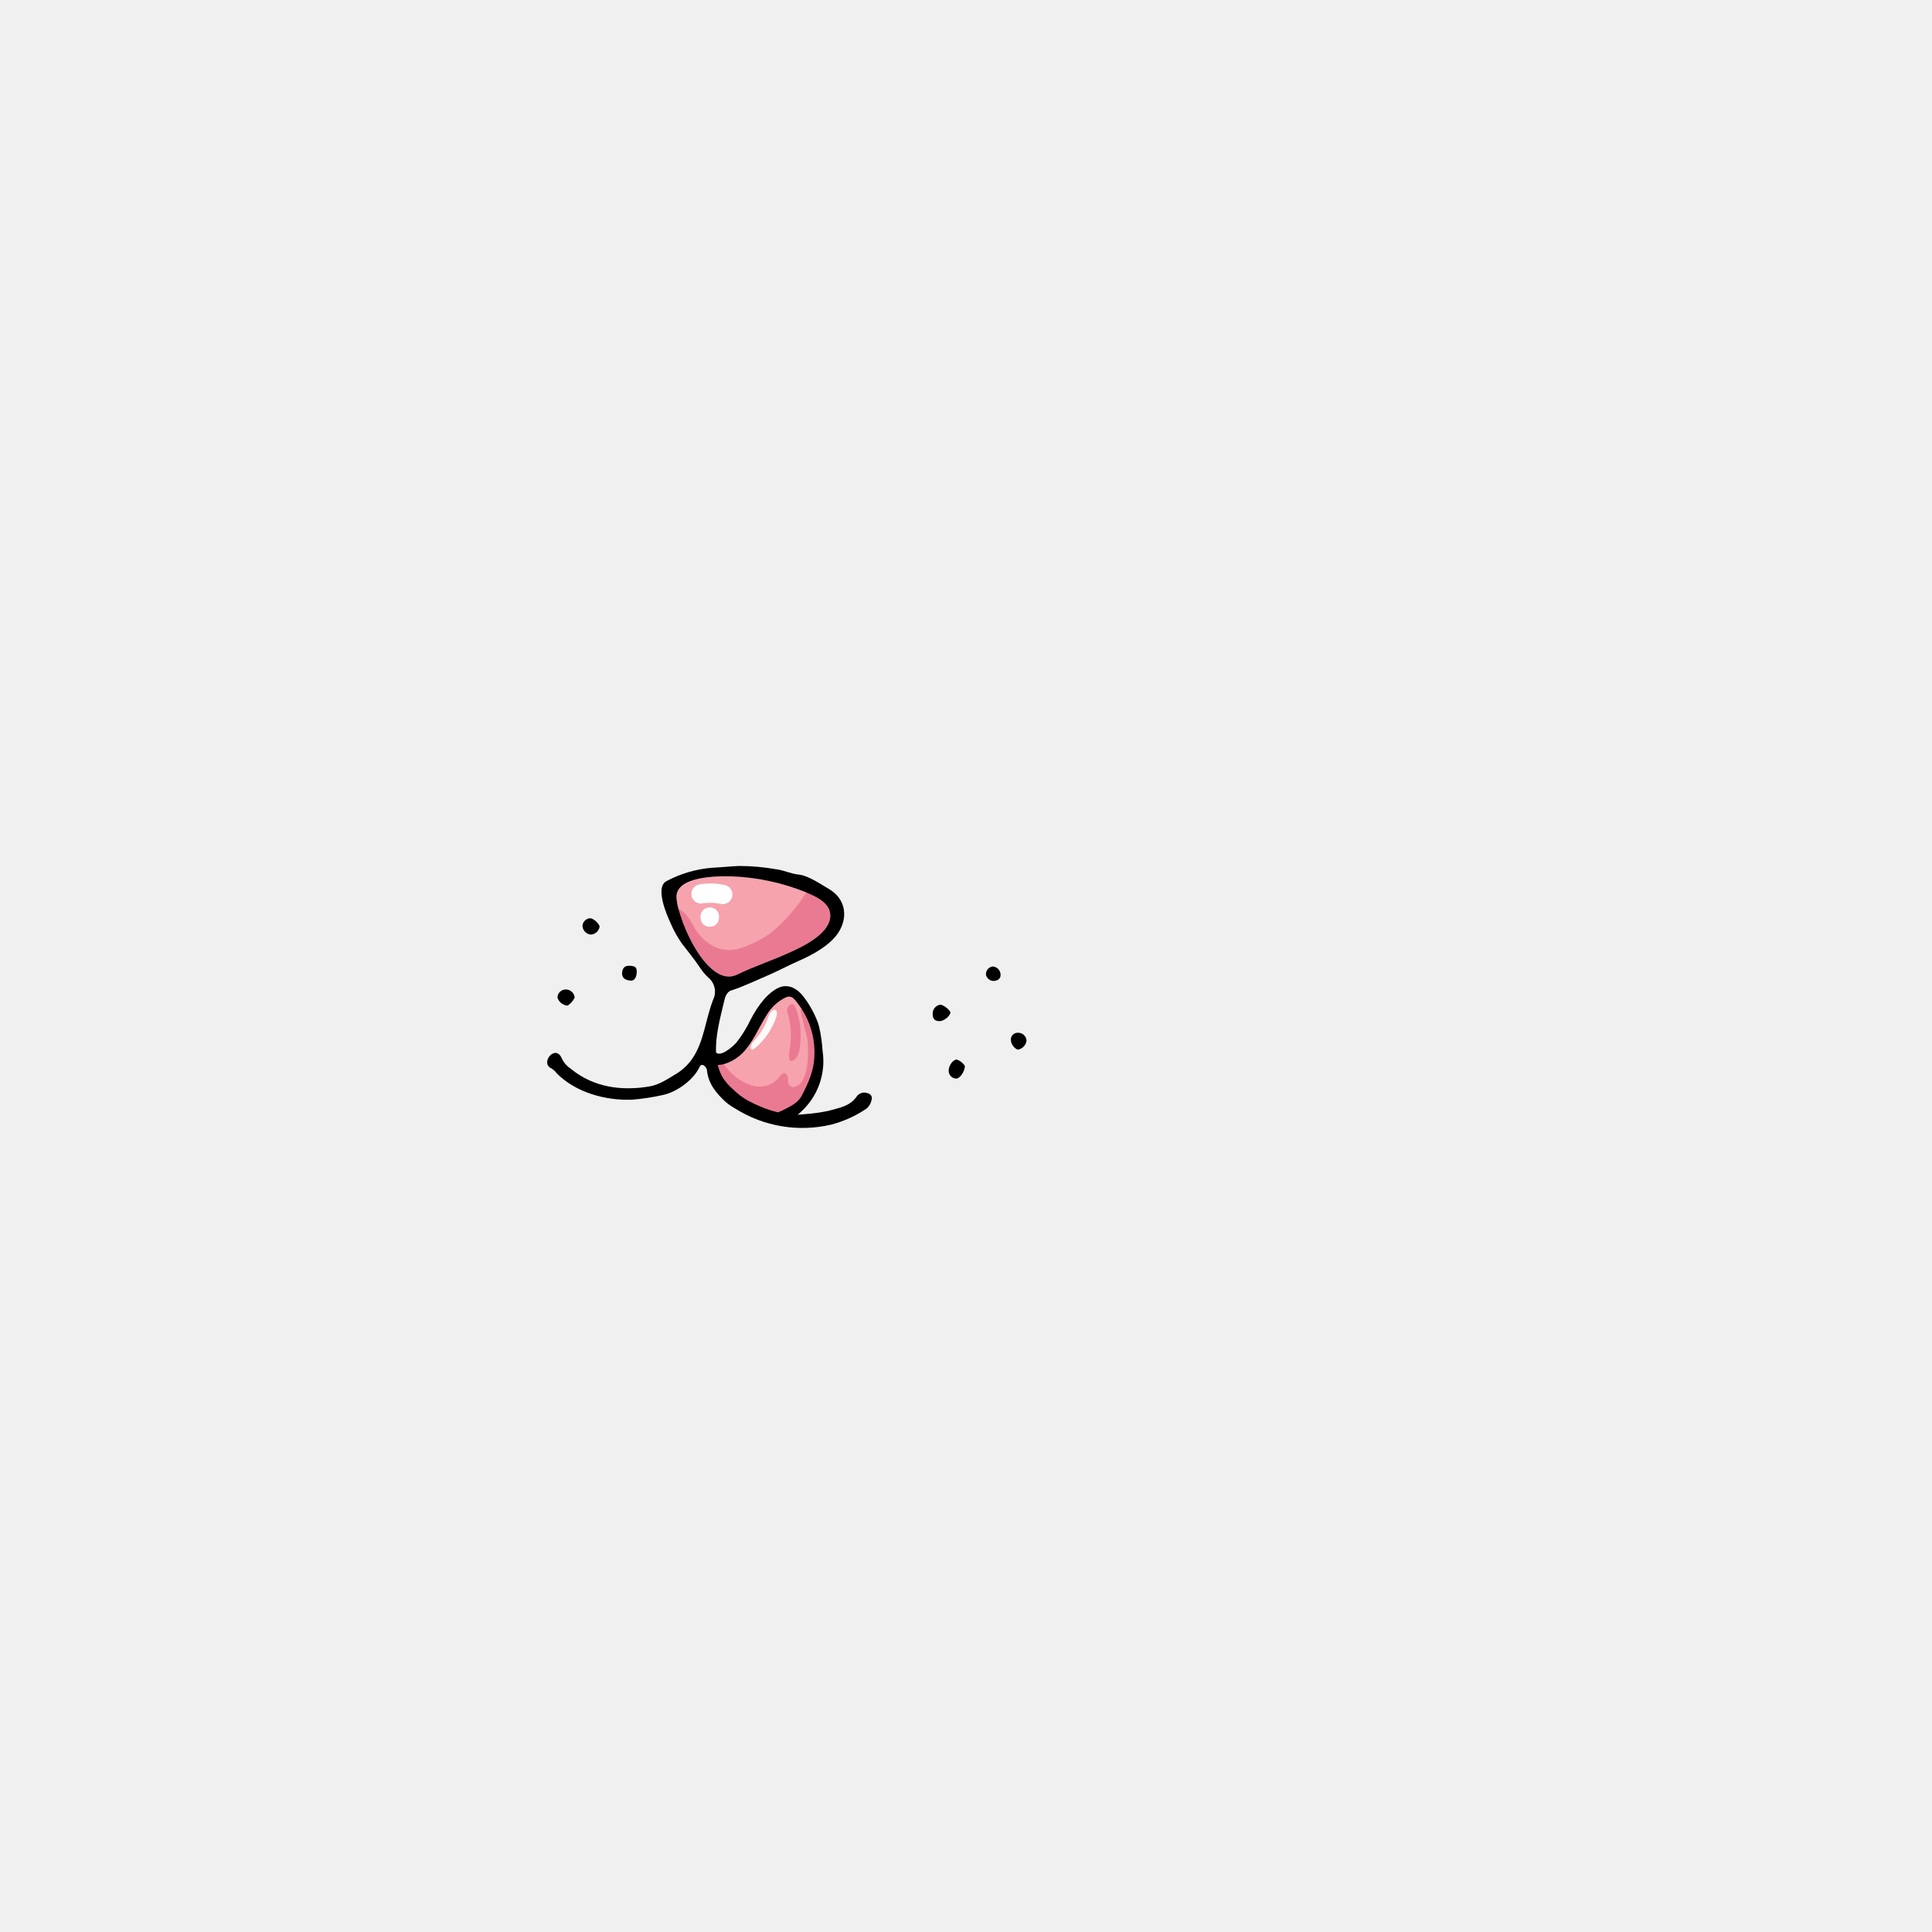
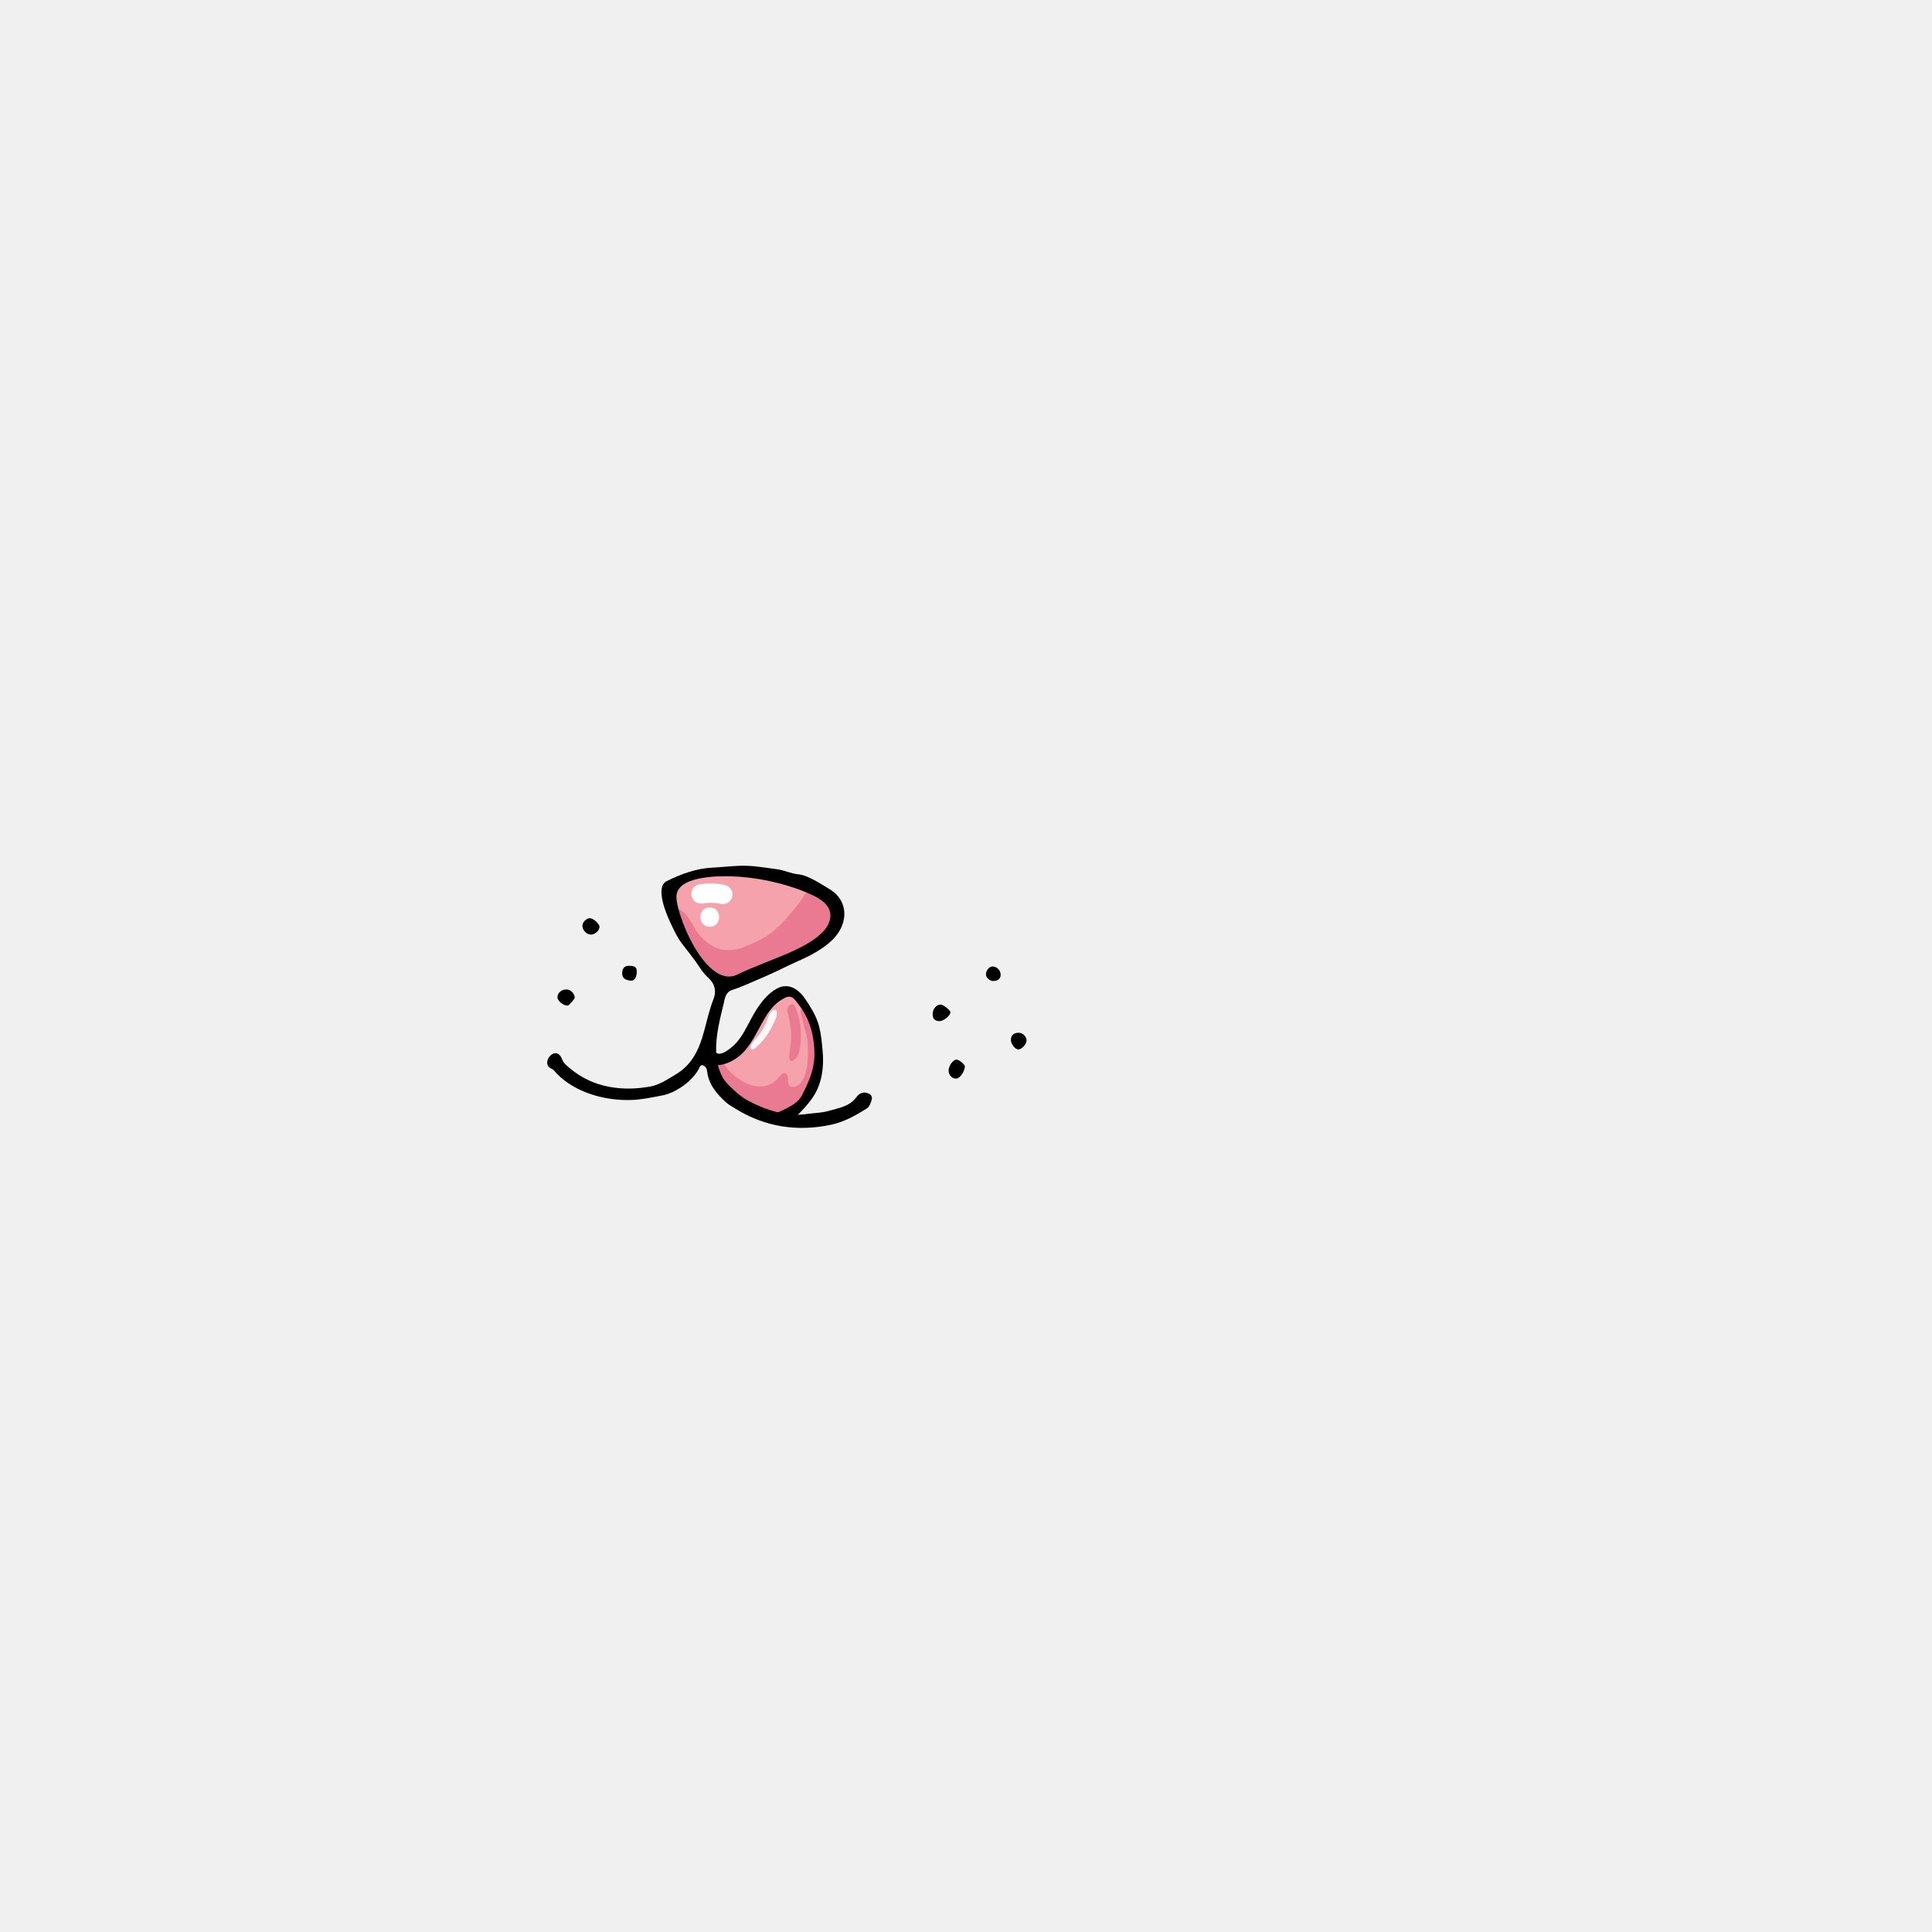
<svg xmlns="http://www.w3.org/2000/svg" id="Nose_Mouth" viewBox="0 0 500 500">
  <defs>
-     <style>.cls-1{fill:#f6a3ad;}.cls-2{fill:#ea7a92;}.cls-3{fill:#fff;}.cls-4{fill:#fcfbfa;}</style>
+     <style>
+       .cls-1 {
+         fill: #f5a2ac;
+       }
+ 
+       .cls-2 {
+         fill: #e97a91;
+       }
+ 
+       .cls-3 {
+         fill: #fff;
+       }
+ 
+       .cls-4 {
+         fill: #fbfaf9;
+       }
+     </style>
  </defs>
-   <g id="_5_Nose_Mouth_rose" data-name="5_Nose_Mouth_rose">
-     <path class="cls-1" d="M190.81,252.21c4.29-2.08,9-3.69,13.43-5.65,3.61-1.6,11.41-5.24,10.59-10.35-.47-2.87-4-4.36-6.37-5.34a57,57,0,0,0-19.23-4.07c-3.5-.09-14.3-.07-14.16,5.4.07,2.87,2.39,9.66,5.75,14.64C183.65,251,187.22,254,190.81,252.21Z" />
-     <path class="cls-2" d="M190.81,252.21c4.29-2.08,9-3.69,13.43-5.65,3.61-1.6,11.41-5.24,10.59-10.35-.34-2.07-2.68-6.65-5.46-5.62-.86.32-1.31,1.24-1.78,2a22,22,0,0,1-2,2.62,36.07,36.07,0,0,1-6.42,6.47,28.76,28.76,0,0,1-6.55,3.36,9.79,9.79,0,0,1-7.14.25,12.28,12.28,0,0,1-5.62-4.95c-1-1.74-2.22-4.28-4.24-5.06-.31,1.37.83,2.84,1.34,4.11a38.37,38.37,0,0,0,3.84,7.42C183.65,251,187.22,254,190.81,252.21Z" />
-     <path class="cls-3" d="M189.22,230.23a2.54,2.54,0,0,0-1.5-1.15,18.41,18.41,0,0,0-3.47-.44,17.76,17.76,0,0,0-3.49.3,2.51,2.51,0,0,0-1.5,1.15A2.6,2.6,0,0,0,179,232a2.53,2.53,0,0,0,1.15,1.49l.6.25a2.5,2.5,0,0,0,1.33,0l.12,0a15.16,15.16,0,0,1,3.23,0c.32.05.64.1.95.17a2.64,2.64,0,0,0,1.93-.25,2.58,2.58,0,0,0,1.15-1.5A2.52,2.52,0,0,0,189.22,230.23Z" />
-     <path class="cls-3" d="M183.69,234.84c-3.22,0-3.22,5,0,5S186.91,234.84,183.69,234.84Z" />
-     <path class="cls-1" d="M206.44,286.39a24.57,24.57,0,0,0,1.86-2.09,20.24,20.24,0,0,0,3.45-14.76,22.67,22.67,0,0,0-1.07-2.68,26,26,0,0,0-3.39-7.08c-1-1.49-2.55-3-4.37-2.83s-3.19,2.12-4.09,3.86c-2.09,4-4.24,8.3-8,10.78-1.12.74-2.36,1.3-3.49,2-1.55,1-2.92,2.31-2.43,4.17a14.64,14.64,0,0,0,3,5.72,8.79,8.79,0,0,0,5.71,3.89c2.86.79,5.76,1.43,8.68,1.93a2.27,2.27,0,0,0,1.46-.07,2.39,2.39,0,0,0,.7-.68C205.07,287.82,205.76,287.11,206.44,286.39Z" />
-     <path class="cls-2" d="M211.77,274.89c.15-.56.28-1.13.38-1.7.34-1.94-.51-3.91-1.16-5.72a39.23,39.23,0,0,0-2.65-5.79,1.4,1.4,0,0,0-.44-.55.51.51,0,0,0-.65.07c-.29.38.61,3.14.7,3.68.33,1.88,1.07,3.36,1.13,5.34.08,2.92.27,9.63-3.19,11a1.42,1.42,0,0,1-1.62-.31,2.69,2.69,0,0,1-.32-1.74c0-.6-.27-1.33-.86-1.42s-1,.46-1.37.91c-4.16,5.13-10.76,1.62-14-2.7-.34-.46-.67-1-1.22-1.15a1.37,1.37,0,0,0-1.61.84c-.23.67.15,1,.44,1.59.78,1.55,1.44,3.12,2.35,4.61a12.12,12.12,0,0,0,2.71,3.28,11.24,11.24,0,0,0,4,1.75c1.24.36,2.3,1.1,3.6,1.39a10.11,10.11,0,0,0,8-1.61c2.6-1.89,3.91-5.94,4.89-8.88C211.22,276.81,211.52,275.86,211.77,274.89Z" />
-     <path class="cls-2" d="M205.73,260.44c-.52-1.16-1.83-.26-2,.68a2.72,2.72,0,0,0,.13,1.13,20.46,20.46,0,0,1,.55,9.17c-.19,1-.78,4.55,1.45,2.56,1.39-1.24,1.39-5.26,1.34-6.94A18.18,18.18,0,0,0,205.73,260.44Z" />
-     <path class="cls-4" d="M200.87,263.3c.14-.46.42-1.56-.11-1.9s-1.24.45-1.51.88a8,8,0,0,0-.68,1.62,16.5,16.5,0,0,1-3.42,5.47,2.82,2.82,0,0,0-.86,1.53c-.07.86.45.86,1,.45a17.66,17.66,0,0,0,5.1-6.83A10.57,10.57,0,0,0,200.87,263.3Z" />
-     <path d="M212,265.77c-.08-.34-.18-.67-.29-1a25.41,25.41,0,0,0-3.4-6.35c-1.21-1.74-2.94-3.29-5.19-3.2-2,.07-4,1.89-5.3,3.29a27.2,27.2,0,0,0-3.52,5.29,31.24,31.24,0,0,1-3.71,6c-.86,1-4.53,4.34-5.61,2.17-.86-1.73-3.45-.21-2.59,1.51,2.07,4.17,7.54,1.33,9.83-1,2.78-2.86,4.14-6.64,6.28-9.93a11.44,11.44,0,0,1,4.64-4.32c1.89-1,2.63.6,3.72,2a20.53,20.53,0,0,1,3.9,13c-.07,3.73-1.53,7-3.23,10.26-1,2-3,2.83-4.93,3.84-.85.43-1.91.59-1.56,1.7a1.47,1.47,0,0,0,1.76,1,7.81,7.81,0,0,0,4.39-2.2,17.72,17.72,0,0,0,5.69-15.9A38,38,0,0,0,212,265.77Z" />
-     <path d="M187.37,259.28c.27-1.14.6-2.6,2-3,2.85-.9,5.52-2.22,8.26-3.37,3.08-1.28,6-2.87,9-4.2,3.72-1.62,8.68-4.27,10.7-7.95,2.2-4,1.21-8.32-2.74-10.65-2.18-1.28-5.45-3.55-8-3.79-1.91-.19-3.63-1.07-5.51-1.32a55.75,55.75,0,0,0-9.84-.89c-2.34.1-4.67.36-7,.47A30.21,30.21,0,0,0,172.55,228c-3.15,1.52,0,8.76.95,10.81a28.92,28.92,0,0,0,2.93,5.32c1.53,2,3.14,3.94,4.52,6a14.3,14.3,0,0,0,2.38,2.88,4.7,4.7,0,0,1,1.28,5.58c-2.05,5.2-2.37,10.91-5.42,15.34l-.27.4a14.17,14.17,0,0,1-4.18,3.74c-2.11,1.26-4.13,2.65-6.57,3.08-7.25,1.26-14.57.27-20.42-4.53a6.57,6.57,0,0,1-2.27-2.51c-1.6-4.22-5.87,1-2.79,2.38a4.49,4.49,0,0,1,1.37,1.26c4.92,5,12.7,7.14,19.65,6.84a57.57,57.57,0,0,0,7.72-1.18c3.59-.68,8.08-3.92,9.62-7.29.37-.8,1-.6,1.52,0a1.86,1.86,0,0,1,.42,1.08c.39,3.39,2.45,5.79,4.82,8a16.87,16.87,0,0,0,2.51,1.72,32.59,32.59,0,0,0,24.79,4.13,29.6,29.6,0,0,0,9.17-4.16,3.84,3.84,0,0,0,1.28-2.23,1.28,1.28,0,0,0-.88-1.69,2.43,2.43,0,0,0-3.11,1c-1.77,2.42-4.61,2.77-7.13,3.51a42,42,0,0,1-5.77.82c-5.1.73-10.48-1-14.95-3.38a17.57,17.57,0,0,1-4-3,13.2,13.2,0,0,1-2.88-3.39,13.54,13.54,0,0,1-1.39-4.57c-.07-.53-.12-1.06-.14-1.59C185.14,268,186.35,263.57,187.37,259.28Zm-6.55-12.44c-3.36-5-5.68-11.77-5.75-14.64-.14-5.47,10.66-5.49,14.16-5.4a57,57,0,0,1,19.23,4.07c2.35,1,5.9,2.47,6.37,5.34.82,5.11-7,8.75-10.59,10.35-4.4,2-9.14,3.57-13.43,5.65C187.22,254,183.65,251,180.82,246.84Z" />
-     <path d="M247.52,274.23c-.9,0-2.05,1.64-2,2.85a2,2,0,0,0,2,2.06c.91-.07,2.07-1.73,2.19-3.12C249.75,275.51,248.16,274.21,247.52,274.23Z" />
-     <path d="M243.48,260a2.31,2.31,0,0,0-2.11,2.38c0,1.29.54,1.89,1.79,1.89s2.92-1.52,2.8-2.36A4.74,4.74,0,0,0,243.48,260Z" />
-     <path d="M152.74,237.63a2.17,2.17,0,0,0-2,1.89,2.39,2.39,0,0,0,2.15,2.35,2.44,2.44,0,0,0,2.28-2C155.2,239.15,153.66,237.7,152.74,237.63Z" />
-     <path d="M263.48,267.28a1.74,1.74,0,0,0-1.85,2c0,1,1.13,2.36,1.91,2.36a2.78,2.78,0,0,0,2.13-2.33A2.15,2.15,0,0,0,263.48,267.28Z" />
-     <path d="M146.9,260.25a5.24,5.24,0,0,0,1.83-2.08,2.31,2.31,0,0,0-2.14-2.09,2.14,2.14,0,0,0-2.32,2.13A3,3,0,0,0,146.9,260.25Z" />
-     <path d="M161,251.72c-.09,1.28.63,1.94,2.24,2.07.87.07,1.46-.74,1.54-2.08s-.33-1.7-1.83-1.77C161.73,249.89,161.12,250.45,161,251.72Z" />
-     <path d="M256.9,250.12a2,2,0,0,0-1.73,2.16,2.07,2.07,0,0,0,1.78,1.59c1.3,0,2.05-.59,2-1.67A2.18,2.18,0,0,0,256.9,250.12Z" />
+   <g id="__Nose_Mouth_rose" data-name="5_Nose_Mouth_rose">
+     <path class="cls-1" d="M190.81,252.21c4.29-2.08,9.03-3.7,13.43-5.65,3.61-1.6,11.41-5.24,10.58-10.35-.47-2.88-4.01-4.37-6.37-5.34-5.84-2.41-12.92-3.89-19.23-4.07-3.5-.1-14.3-.08-14.16,5.4,.07,2.87,2.39,9.65,5.76,14.64,2.83,4.19,6.4,7.11,9.99,5.37Z" />
+     <path class="cls-2" d="M190.81,252.21c4.29-2.08,9.03-3.7,13.43-5.65,3.61-1.6,11.41-5.24,10.58-10.35-.34-2.08-2.68-6.65-5.46-5.63-.86,.32-1.31,1.24-1.78,2.03-.56,.94-1.27,1.78-1.98,2.63-2.01,2.4-3.86,4.61-6.42,6.46-2.05,1.49-4.23,2.44-6.55,3.36-2.27,.9-4.87,1.15-7.14,.26-2.23-.88-4.42-2.91-5.62-4.96-1.02-1.74-2.22-4.28-4.24-5.05-.31,1.36,.83,2.84,1.33,4.11,1.03,2.59,2.29,5.11,3.85,7.42,2.83,4.19,6.4,7.11,9.99,5.37Z" />
+     <g>
+       <path class="cls-3" d="M189.22,230.23c-.34-.53-.86-1.01-1.49-1.15-1.14-.25-2.31-.41-3.48-.44-1.17-.03-2.34,.1-3.49,.3-.58,.1-1.21,.66-1.49,1.15-.31,.54-.45,1.33-.25,1.93,.2,.6,.57,1.19,1.15,1.49,.2,.08,.4,.17,.6,.25,.44,.12,.89,.12,1.33,0,.04,0,.08-.01,.12-.02,1.07-.12,2.15-.13,3.23-.02,.32,.05,.64,.1,.96,.17,.65,.14,1.34,.09,1.93-.25,.52-.3,1.01-.9,1.15-1.49,.15-.64,.11-1.36-.25-1.93Z" />
+       <path class="cls-3" d="M183.69,234.84c-3.22,0-3.22,5,0,5s3.22-5,0-5Z" />
+     </g>
+     <g>
+       <path class="cls-1" d="M206.44,286.39c.64-.67,1.28-1.35,1.86-2.09,2.5-3.19,3.74-7.68,3.69-11.72-.01-.98-.05-2.08-.24-3.04s-.76-1.75-1.07-2.68c-.82-2.53-1.85-4.89-3.39-7.07-1.05-1.49-2.56-2.98-4.37-2.83-1.96,.16-3.19,2.12-4.1,3.86-2.08,4.03-4.24,8.29-8.03,10.78-1.13,.74-2.37,1.29-3.5,2.03-1.54,1-2.91,2.32-2.43,4.18,.58,2.22,1.59,3.94,3.03,5.72,.89,1.1,1.83,2.2,3.05,2.9,.82,.47,1.74,.74,2.66,.99,2.86,.79,5.76,1.43,8.68,1.93,.49,.08,1.03,.16,1.46-.08,.29-.15,.49-.42,.7-.67,.62-.77,1.31-1.48,1.99-2.19Z" />
+       <path class="cls-2" d="M211.77,274.89c.15-.56,.27-1.13,.38-1.7,.34-1.93-.51-3.91-1.16-5.71-.72-2-1.61-3.94-2.65-5.79-.12-.21-.24-.42-.45-.55s-.5-.13-.65,.06c-.29,.38,.61,3.14,.71,3.68,.33,1.88,1.07,3.36,1.12,5.34,.08,2.92,.27,9.63-3.19,10.98-.55,.22-1.25,.15-1.62-.31-.38-.47-.31-1.14-.32-1.74s-.26-1.33-.86-1.42c-.57-.09-1.01,.46-1.37,.91-4.16,5.13-10.76,1.63-13.96-2.7-.34-.46-.68-.99-1.22-1.15-.63-.19-1.4,.22-1.61,.85-.23,.67,.15,1,.44,1.58,.78,1.56,1.44,3.13,2.35,4.62,.75,1.22,1.59,2.4,2.71,3.28,1.2,.94,2.55,1.33,3.99,1.75,1.24,.36,2.3,1.1,3.6,1.39,2.73,.59,5.72,.04,7.98-1.61,2.6-1.89,3.92-5.94,4.89-8.88,.31-.95,.62-1.9,.87-2.86Z" />
+       <path class="cls-2" d="M205.73,260.44c-.51-1.16-1.83-.26-1.97,.68-.06,.38,.04,.76,.13,1.14,.77,3.05,1.18,6.02,.56,9.16-.19,1.02-.78,4.55,1.45,2.56,1.39-1.24,1.39-5.25,1.34-6.94-.07-2.26-.63-4.6-1.51-6.6Z" />
+       <path class="cls-4" d="M200.87,263.3c.14-.46,.42-1.56-.12-1.9s-1.24,.46-1.51,.88c-.31,.5-.48,1.07-.68,1.62-.75,2.11-1.94,3.81-3.42,5.48-.4,.45-.81,.94-.86,1.53-.07,.86,.45,.86,.99,.45,2.29-1.72,3.88-4.23,5.09-6.83,.14-.31,.35-.75,.5-1.23Z" />
+       <path d="M212.02,265.77c-.09-.34-.18-.67-.29-1-.71-2.2-2.1-4.44-3.41-6.34-1.2-1.75-2.94-3.29-5.19-3.21-1.99,.08-4.05,1.89-5.3,3.29-1.42,1.59-2.51,3.42-3.51,5.29-1.11,2.07-2.16,4.24-3.71,6.02-.87,.99-4.53,4.34-5.61,2.17-.86-1.73-3.45-.21-2.59,1.51,2.08,4.17,7.54,1.33,9.83-1.02,2.78-2.86,4.15-6.64,6.28-9.93,1.22-1.88,2.58-3.29,4.63-4.32,1.89-.95,2.64,.6,3.72,1.99,2.84,3.63,3.99,8.43,3.9,12.99-.07,3.72-1.53,6.97-3.23,10.26-1.04,2.01-2.97,2.83-4.92,3.84-.85,.44-1.91,.59-1.57,1.71,.23,.75,1.02,1.15,1.76,.97,1.84-.45,3.12-.84,4.39-2.2,1.95-2.07,3.62-4,4.65-6.67,1.13-2.94,1.33-6.11,1.04-9.22-.19-2.07-.36-4.11-.88-6.11Z" />
+     </g>
+     <path d="M187.37,259.28c.27-1.15,.61-2.6,1.99-3.04,2.85-.9,5.52-2.23,8.27-3.37,3.07-1.28,5.99-2.87,9.04-4.2,3.72-1.62,8.68-4.27,10.7-7.95,2.2-4,1.21-8.32-2.75-10.65-2.18-1.28-5.44-3.55-8-3.8-1.92-.18-3.63-1.06-5.51-1.31-3.27-.43-6.49-1.04-9.84-.89-2.34,.1-4.67,.36-7,.48-4.2,.21-8,1.67-11.71,3.47-3.15,1.53-.03,8.76,.96,10.81,.92,1.91,1.65,3.64,2.93,5.32,1.52,2,3.14,3.94,4.51,6.05,.67,1.02,1.42,2.01,2.38,2.88,1.61,1.46,2.16,3.35,1.28,5.58-2.05,5.21-2.36,10.91-5.42,15.34-.09,.13-.18,.27-.27,.4-1.04,1.41-2.38,2.68-4.18,3.74-2.11,1.26-4.13,2.65-6.57,3.08-7.25,1.26-14.56,.27-20.42-4.53-.82-.68-1.85-1.38-2.27-2.51-1.6-4.22-5.87,1.03-2.79,2.38,.64,.28,.94,.82,1.37,1.27,4.92,5.03,12.7,7.14,19.65,6.83,2.53-.11,5.24-.7,7.72-1.17,3.59-.68,8.09-3.92,9.62-7.3,.36-.8,1-.6,1.52-.03,.28,.31,.37,.68,.42,1.09,.39,3.39,2.45,5.79,4.82,7.97,.74,.68,1.65,1.18,2.52,1.71,7.61,4.73,16.02,6.02,24.79,4.14,3.4-.73,6.25-2.38,9.17-4.17,.7-.43,1.02-1.38,1.28-2.23,.26-.87-.15-1.38-.87-1.69-1.31-.57-2.35-.02-3.11,1.01-1.78,2.41-4.62,2.77-7.13,3.51-1.81,.53-3.87,.54-5.77,.81-5.1,.73-10.48-1-14.95-3.38-1.6-.85-2.63-1.71-3.98-2.96-1.09-1.02-2.17-2.05-2.88-3.39-.75-1.43-1.19-2.98-1.4-4.57-.07-.53-.11-1.06-.14-1.59-.19-4.44,1.01-8.84,2.04-13.12Zm-6.54-12.44c-3.37-4.99-5.69-11.77-5.76-14.64-.13-5.48,10.66-5.5,14.16-5.4,6.3,.18,13.39,1.66,19.23,4.07,2.36,.97,5.9,2.46,6.37,5.34,.83,5.11-6.97,8.75-10.58,10.35-4.41,1.95-9.14,3.57-13.43,5.65-3.59,1.74-7.16-1.18-9.99-5.37Z" />
+     <g>
+       <path d="M247.52,274.23c-.9,.03-2.04,1.64-2.02,2.85,.02,1.19,.95,2.14,2.02,2.06,.91-.07,2.07-1.73,2.19-3.12,.04-.51-1.55-1.82-2.19-1.8Z" />
+       <path d="M243.48,259.99c-1.08-.05-2.08,1.08-2.11,2.38-.03,1.29,.54,1.89,1.79,1.89,1.11,0,2.92-1.52,2.8-2.36-.07-.5-1.86-1.88-2.48-1.92Z" />
+       <path d="M152.74,237.63c-.88-.07-1.99,.97-2.01,1.89-.02,1.18,.99,2.29,2.15,2.35,1,.05,2.25-1.01,2.28-1.95,.03-.77-1.51-2.21-2.43-2.29Z" />
+       <path d="M263.48,267.28c-1.22,.06-1.88,.75-1.85,1.95,.02,1,1.13,2.36,1.91,2.36,.89,0,2.14-1.37,2.13-2.34-.02-1.07-1.08-2.04-2.19-1.98Z" />
+       <path d="M146.9,260.25c.35-.02,1.87-1.74,1.84-2.09-.1-1.11-1.1-2.09-2.14-2.09-1.37,0-2.41,.96-2.32,2.13,.07,.91,1.61,2.11,2.62,2.04Z" />
+       <path d="M161.02,251.72c-.09,1.27,.63,1.94,2.23,2.07,.87,.07,1.46-.74,1.54-2.09,.07-1.31-.33-1.7-1.83-1.76-1.24-.05-1.85,.51-1.95,1.78Z" />
+       <path d="M256.9,250.12c-.91-.02-1.81,1.1-1.73,2.17,.05,.72,1.01,1.58,1.77,1.59,1.3,.02,2.05-.59,2.03-1.67-.02-1.1-.98-2.06-2.07-2.09Z" />
+     </g>
  </g>
</svg>
